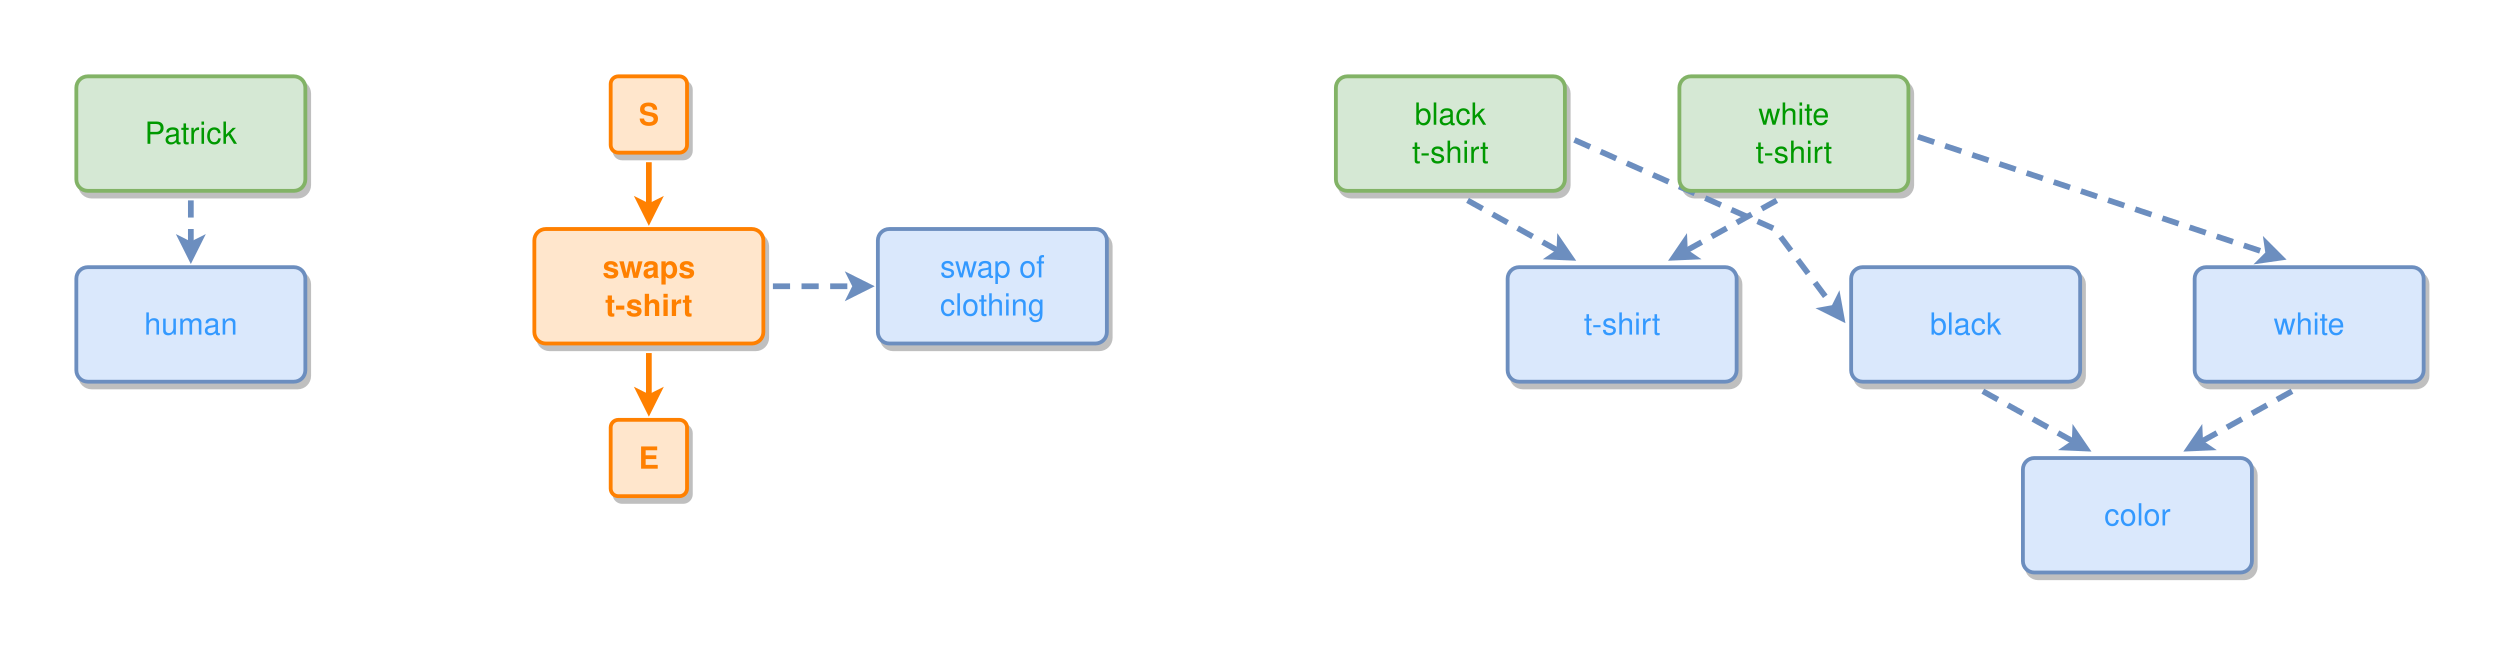
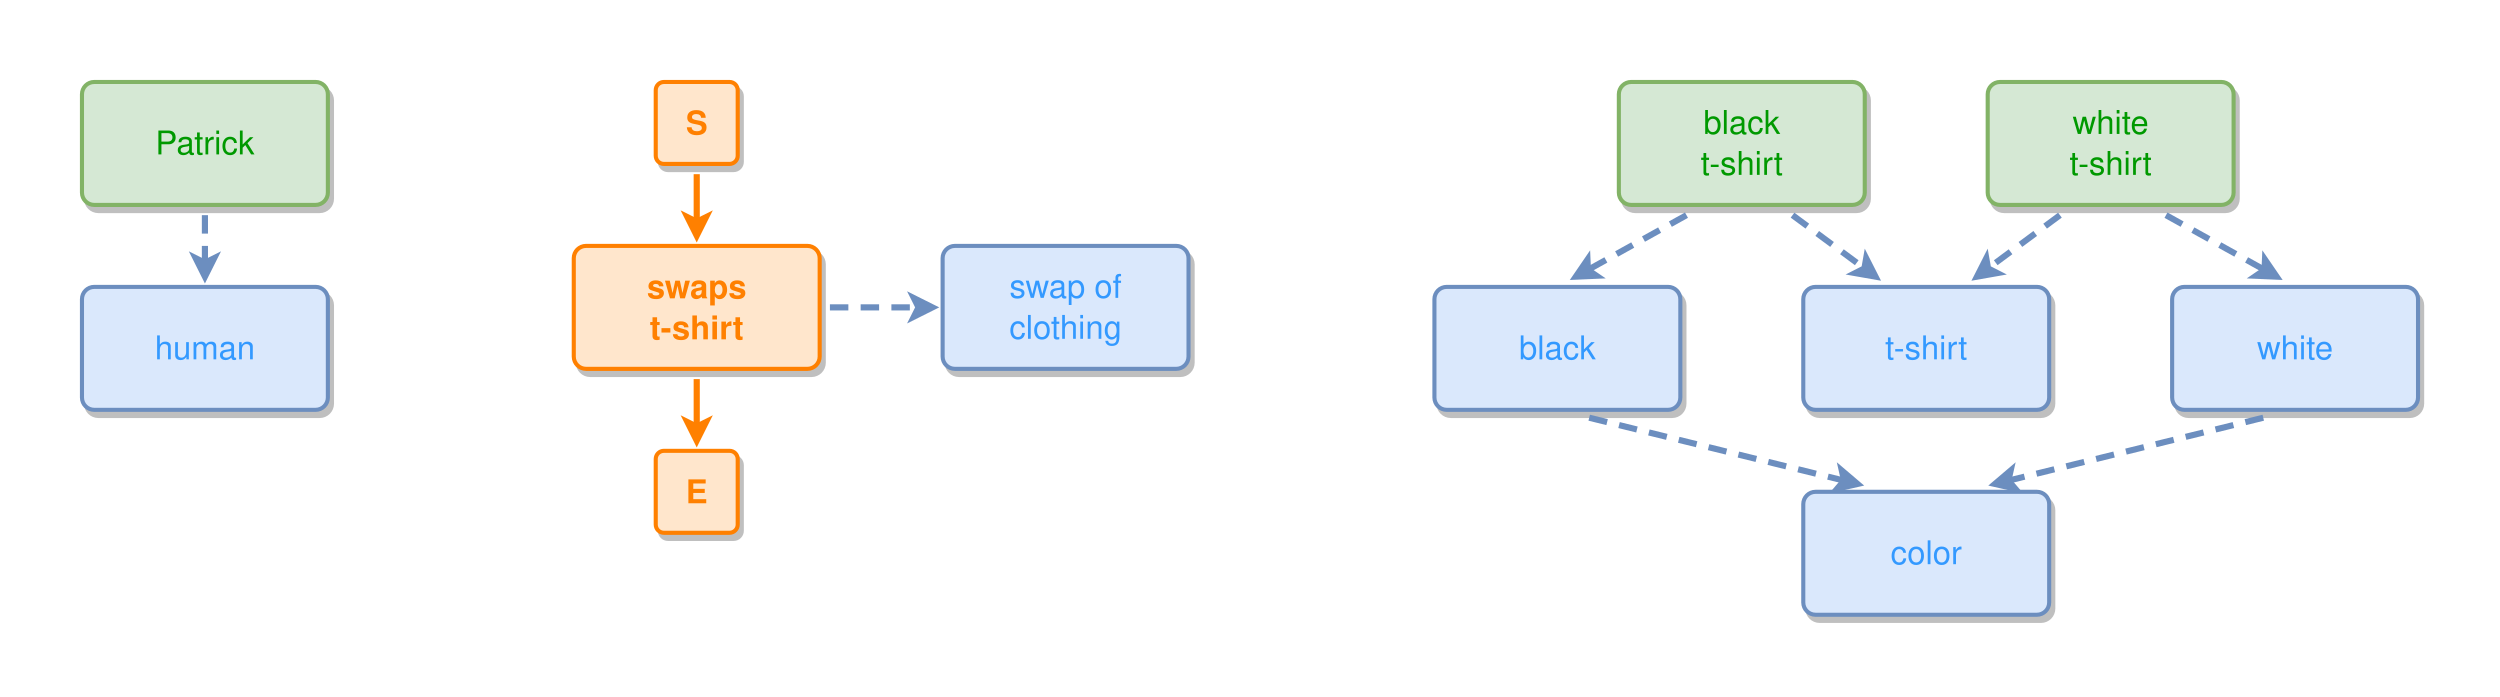
- <svg xmlns="http://www.w3.org/2000/svg" width="1310" height="340" viewBox="0 0 1310 340">
+ <svg xmlns="http://www.w3.org/2000/svg" width="1220" height="340" viewBox="0 0 1220 340">
  <defs>
  </defs>
  <g id="container-shells">
  </g>
  <g id="node-shadows">
    <rect x="40" y="40" width="120" height="60" rx="6" ry="6" fill="#000000" stroke="#000000" stroke-width="2" opacity="0.25" transform="translate(2,3)" />
-     <rect x="1060" y="240" width="120" height="60" rx="6" ry="6" fill="#000000" stroke="#000000" stroke-width="2" opacity="0.25" transform="translate(2,3)" />
+     <rect x="880" y="240" width="120" height="60" rx="6" ry="6" fill="#000000" stroke="#000000" stroke-width="2" opacity="0.25" transform="translate(2,3)" />
    <rect x="320" y="40" width="40" height="40" rx="4" ry="4" fill="#000000" stroke="#000000" stroke-width="2" opacity="0.25" transform="translate(2,3)" />
    <rect x="320" y="220" width="40" height="40" rx="4" ry="4" fill="#000000" stroke="#000000" stroke-width="2" opacity="0.25" transform="translate(2,3)" />
    <rect x="40" y="140" width="120" height="60" rx="6" ry="6" fill="#000000" stroke="#000000" stroke-width="2" opacity="0.25" transform="translate(2,3)" />
    <rect x="280" y="120" width="120" height="60" rx="6" ry="6" fill="#000000" stroke="#000000" stroke-width="2" opacity="0.25" transform="translate(2,3)" />
    <rect x="460" y="120" width="120" height="60" rx="6" ry="6" fill="#000000" stroke="#000000" stroke-width="2" opacity="0.25" transform="translate(2,3)" />
-     <rect x="700" y="40" width="120" height="60" rx="6" ry="6" fill="#000000" stroke="#000000" stroke-width="2" opacity="0.25" transform="translate(2,3)" />
-     <rect x="790" y="140" width="120" height="60" rx="6" ry="6" fill="#000000" stroke="#000000" stroke-width="2" opacity="0.25" transform="translate(2,3)" />
-     <rect x="970" y="140" width="120" height="60" rx="6" ry="6" fill="#000000" stroke="#000000" stroke-width="2" opacity="0.25" transform="translate(2,3)" />
-     <rect x="880" y="40" width="120" height="60" rx="6" ry="6" fill="#000000" stroke="#000000" stroke-width="2" opacity="0.25" transform="translate(2,3)" />
-     <rect x="1150" y="140" width="120" height="60" rx="6" ry="6" fill="#000000" stroke="#000000" stroke-width="2" opacity="0.25" transform="translate(2,3)" />
+     <rect x="790" y="40" width="120" height="60" rx="6" ry="6" fill="#000000" stroke="#000000" stroke-width="2" opacity="0.25" transform="translate(2,3)" />
+     <rect x="880" y="140" width="120" height="60" rx="6" ry="6" fill="#000000" stroke="#000000" stroke-width="2" opacity="0.25" transform="translate(2,3)" />
+     <rect x="700" y="140" width="120" height="60" rx="6" ry="6" fill="#000000" stroke="#000000" stroke-width="2" opacity="0.25" transform="translate(2,3)" />
+     <rect x="970" y="40" width="120" height="60" rx="6" ry="6" fill="#000000" stroke="#000000" stroke-width="2" opacity="0.25" transform="translate(2,3)" />
+     <rect x="1060" y="140" width="120" height="60" rx="6" ry="6" fill="#000000" stroke="#000000" stroke-width="2" opacity="0.25" transform="translate(2,3)" />
  </g>
  <g id="edges">
    <g class="edge" data-edge-idx="0" data-edge-base="expresses" data-edge-from="1" data-edge-to="2">
      <line x1="100.00" y1="105.00" x2="100.00" y2="128.25" stroke="#6c8ebf" stroke-width="3" stroke-dasharray="9 6" />
      <path d="M 100.00 135.00 L 95.50 126.00 L 100.00 128.25 L 104.50 126.00 Z" fill="#6c8ebf" stroke="#6c8ebf" stroke-width="3" stroke-miterlimit="10" />
    </g>
    <g class="edge" data-edge-idx="1" data-edge-base="leadsto" data-edge-from="11" data-edge-to="3">
      <line x1="340.00" y1="85.00" x2="340.00" y2="108.25" stroke="#ff8000" stroke-width="3" />
      <path d="M 340.00 115.00 L 335.50 106.00 L 340.00 108.25 L 344.50 106.00 Z" fill="#ff8000" stroke="#ff8000" stroke-width="3" stroke-miterlimit="10" />
    </g>
    <g class="edge" data-edge-idx="2" data-edge-base="leadsto" data-edge-from="3" data-edge-to="12">
      <line x1="340.00" y1="185.00" x2="340.00" y2="208.25" stroke="#ff8000" stroke-width="3" />
      <path d="M 340.00 215.00 L 335.50 206.00 L 340.00 208.25 L 344.50 206.00 Z" fill="#ff8000" stroke="#ff8000" stroke-width="3" stroke-miterlimit="10" />
    </g>
    <g class="edge" data-edge-idx="3" data-edge-base="expresses" data-edge-from="3" data-edge-to="4">
      <line x1="405.00" y1="150.00" x2="448.25" y2="150.00" stroke="#6c8ebf" stroke-width="3" stroke-dasharray="9 6" />
      <path d="M 455.00 150.00 L 446.00 154.50 L 448.25 150.00 L 446.00 145.50 Z" fill="#6c8ebf" stroke="#6c8ebf" stroke-width="3" stroke-miterlimit="10" />
    </g>
    <g class="edge" data-edge-idx="4" data-edge-base="expresses" data-edge-from="5" data-edge-to="6">
-       <line x1="769.00" y1="105.00" x2="817.10" y2="131.72" stroke="#6c8ebf" stroke-width="3" stroke-dasharray="9 6" />
-       <path d="M 823.00 135.00 L 812.95 134.56 L 817.10 131.72 L 817.32 126.70 Z" fill="#6c8ebf" stroke="#6c8ebf" stroke-width="3" stroke-miterlimit="10" />
+       <line x1="874.75" y1="105.00" x2="909.83" y2="130.98" stroke="#6c8ebf" stroke-width="3" stroke-dasharray="9 6" />
+       <path d="M 915.25 135.00 L 905.34 133.26 L 909.83 130.98 L 910.70 126.03 Z" fill="#6c8ebf" stroke="#6c8ebf" stroke-width="3" stroke-miterlimit="10" />
    </g>
    <g class="edge" data-edge-idx="5" data-edge-base="expresses" data-edge-from="5" data-edge-to="7">
-       <polyline points="825.00,73.33 930,120 960.95,161.27" fill="none" stroke="#6c8ebf" stroke-width="3" stroke-dasharray="9 6" />
-       <path d="M 965.00 166.67 L 956.00 162.17 L 960.95 161.27 L 963.20 156.77 Z" fill="#6c8ebf" stroke="#6c8ebf" stroke-width="3" stroke-miterlimit="10" />
+       <line x1="823.00" y1="105.00" x2="774.90" y2="131.72" stroke="#6c8ebf" stroke-width="3" stroke-dasharray="9 6" />
+       <path d="M 769.00 135.00 L 774.68 126.70 L 774.90 131.72 L 779.05 134.56 Z" fill="#6c8ebf" stroke="#6c8ebf" stroke-width="3" stroke-miterlimit="10" />
    </g>
    <g class="edge" data-edge-idx="6" data-edge-base="expresses" data-edge-from="7" data-edge-to="10">
-       <line x1="1039.00" y1="205.00" x2="1087.10" y2="231.72" stroke="#6c8ebf" stroke-width="3" stroke-dasharray="9 6" />
-       <path d="M 1093.00 235.00 L 1082.95 234.56 L 1087.10 231.72 L 1087.32 226.70 Z" fill="#6c8ebf" stroke="#6c8ebf" stroke-width="3" stroke-miterlimit="10" />
+       <line x1="775.53" y1="203.84" x2="899.91" y2="234.55" stroke="#6c8ebf" stroke-width="3" stroke-dasharray="9 6" />
+       <path d="M 906.47 236.16 L 896.65 238.38 L 899.91 234.55 L 898.81 229.64 Z" fill="#6c8ebf" stroke="#6c8ebf" stroke-width="3" stroke-miterlimit="10" />
    </g>
    <g class="edge" data-edge-idx="7" data-edge-base="expresses" data-edge-from="8" data-edge-to="6">
-       <line x1="931.00" y1="105.00" x2="882.90" y2="131.72" stroke="#6c8ebf" stroke-width="3" stroke-dasharray="9 6" />
-       <path d="M 877.00 135.00 L 882.68 126.70 L 882.90 131.72 L 887.05 134.56 Z" fill="#6c8ebf" stroke="#6c8ebf" stroke-width="3" stroke-miterlimit="10" />
+       <line x1="1005.25" y1="105.00" x2="970.17" y2="130.98" stroke="#6c8ebf" stroke-width="3" stroke-dasharray="9 6" />
+       <path d="M 964.75 135.00 L 969.30 126.03 L 970.17 130.98 L 974.66 133.26 Z" fill="#6c8ebf" stroke="#6c8ebf" stroke-width="3" stroke-miterlimit="10" />
    </g>
    <g class="edge" data-edge-idx="8" data-edge-base="expresses" data-edge-from="8" data-edge-to="9">
-       <line x1="1005.00" y1="71.67" x2="1188.60" y2="132.87" stroke="#6c8ebf" stroke-width="3" stroke-dasharray="9 6" />
-       <path d="M 1195.00 135.00 L 1185.04 136.42 L 1188.60 132.87 L 1187.88 127.88 Z" fill="#6c8ebf" stroke="#6c8ebf" stroke-width="3" stroke-miterlimit="10" />
+       <line x1="1057.00" y1="105.00" x2="1105.10" y2="131.72" stroke="#6c8ebf" stroke-width="3" stroke-dasharray="9 6" />
+       <path d="M 1111.00 135.00 L 1100.95 134.56 L 1105.10 131.72 L 1105.32 126.70 Z" fill="#6c8ebf" stroke="#6c8ebf" stroke-width="3" stroke-miterlimit="10" />
    </g>
    <g class="edge" data-edge-idx="9" data-edge-base="expresses" data-edge-from="9" data-edge-to="10">
-       <line x1="1201.00" y1="205.00" x2="1152.90" y2="231.72" stroke="#6c8ebf" stroke-width="3" stroke-dasharray="9 6" />
-       <path d="M 1147.00 235.00 L 1152.68 226.70 L 1152.90 231.72 L 1157.05 234.56 Z" fill="#6c8ebf" stroke="#6c8ebf" stroke-width="3" stroke-miterlimit="10" />
+       <line x1="1104.47" y1="203.84" x2="980.09" y2="234.55" stroke="#6c8ebf" stroke-width="3" stroke-dasharray="9 6" />
+       <path d="M 973.53 236.16 L 981.19 229.64 L 980.09 234.55 L 983.35 238.38 Z" fill="#6c8ebf" stroke="#6c8ebf" stroke-width="3" stroke-miterlimit="10" />
    </g>
  </g>
  <g id="nodes">
    <rect x="40" y="40" width="120" height="60" rx="6" ry="6" fill="#d5e8d4" stroke="#82b366" stroke-width="2" />
    <text x="100" y="70" text-anchor="middle" dominant-baseline="middle" font-family="Helvetica,Inter,Segoe UI,Arial" font-size="16" font-weight="normal" fill="#009900">Patrick</text>
-     <rect x="1060" y="240" width="120" height="60" rx="6" ry="6" fill="#dae8fc" stroke="#6c8ebf" stroke-width="2" />
-     <text x="1120" y="270" text-anchor="middle" dominant-baseline="middle" font-family="Helvetica,Inter,Segoe UI,Arial" font-size="16" font-weight="normal" fill="#3399ff">color</text>
+     <rect x="880" y="240" width="120" height="60" rx="6" ry="6" fill="#dae8fc" stroke="#6c8ebf" stroke-width="2" />
+     <text x="940" y="270" text-anchor="middle" dominant-baseline="middle" font-family="Helvetica,Inter,Segoe UI,Arial" font-size="16" font-weight="normal" fill="#3399ff">color</text>
    <rect x="320" y="40" width="40" height="40" rx="4" ry="4" fill="#ffe6cc" stroke="#ff8000" stroke-width="2" />
    <text x="340" y="60" text-anchor="middle" dominant-baseline="middle" font-family="Helvetica,Inter,Segoe UI,Arial" font-size="16" font-weight="bold" fill="#ff8000">S</text>
    <rect x="320" y="220" width="40" height="40" rx="4" ry="4" fill="#ffe6cc" stroke="#ff8000" stroke-width="2" />
    <text x="340" y="240" text-anchor="middle" dominant-baseline="middle" font-family="Helvetica,Inter,Segoe UI,Arial" font-size="16" font-weight="bold" fill="#ff8000">E</text>
    <rect x="40" y="140" width="120" height="60" rx="6" ry="6" fill="#dae8fc" stroke="#6c8ebf" stroke-width="2" />
    <text x="100" y="170" text-anchor="middle" dominant-baseline="middle" font-family="Helvetica,Inter,Segoe UI,Arial" font-size="16" font-weight="normal" fill="#3399ff">human</text>
    <rect x="280" y="120" width="120" height="60" rx="6" ry="6" fill="#ffe6cc" stroke="#ff8000" stroke-width="2" />
    <text x="340" y="140" text-anchor="middle" dominant-baseline="middle" font-family="Helvetica,Inter,Segoe UI,Arial" font-size="16" font-weight="bold" fill="#ff8000">swaps</text>
    <text x="340" y="160" text-anchor="middle" dominant-baseline="middle" font-family="Helvetica,Inter,Segoe UI,Arial" font-size="16" font-weight="bold" fill="#ff8000">t-shirt</text>
    <rect x="460" y="120" width="120" height="60" rx="6" ry="6" fill="#dae8fc" stroke="#6c8ebf" stroke-width="2" />
    <text x="520" y="140" text-anchor="middle" dominant-baseline="middle" font-family="Helvetica,Inter,Segoe UI,Arial" font-size="16" font-weight="normal" fill="#3399ff">swap of</text>
    <text x="520" y="160" text-anchor="middle" dominant-baseline="middle" font-family="Helvetica,Inter,Segoe UI,Arial" font-size="16" font-weight="normal" fill="#3399ff">clothing</text>
-     <rect x="700" y="40" width="120" height="60" rx="6" ry="6" fill="#d5e8d4" stroke="#82b366" stroke-width="2" />
-     <text x="760" y="60" text-anchor="middle" dominant-baseline="middle" font-family="Helvetica,Inter,Segoe UI,Arial" font-size="16" font-weight="normal" fill="#009900">black</text>
-     <text x="760" y="80" text-anchor="middle" dominant-baseline="middle" font-family="Helvetica,Inter,Segoe UI,Arial" font-size="16" font-weight="normal" fill="#009900">t-shirt</text>
-     <rect x="790" y="140" width="120" height="60" rx="6" ry="6" fill="#dae8fc" stroke="#6c8ebf" stroke-width="2" />
-     <text x="850" y="170" text-anchor="middle" dominant-baseline="middle" font-family="Helvetica,Inter,Segoe UI,Arial" font-size="16" font-weight="normal" fill="#3399ff">t-shirt</text>
-     <rect x="970" y="140" width="120" height="60" rx="6" ry="6" fill="#dae8fc" stroke="#6c8ebf" stroke-width="2" />
-     <text x="1030" y="170" text-anchor="middle" dominant-baseline="middle" font-family="Helvetica,Inter,Segoe UI,Arial" font-size="16" font-weight="normal" fill="#3399ff">black</text>
-     <rect x="880" y="40" width="120" height="60" rx="6" ry="6" fill="#d5e8d4" stroke="#82b366" stroke-width="2" />
-     <text x="940" y="60" text-anchor="middle" dominant-baseline="middle" font-family="Helvetica,Inter,Segoe UI,Arial" font-size="16" font-weight="normal" fill="#009900">white</text>
-     <text x="940" y="80" text-anchor="middle" dominant-baseline="middle" font-family="Helvetica,Inter,Segoe UI,Arial" font-size="16" font-weight="normal" fill="#009900">t-shirt</text>
-     <rect x="1150" y="140" width="120" height="60" rx="6" ry="6" fill="#dae8fc" stroke="#6c8ebf" stroke-width="2" />
-     <text x="1210" y="170" text-anchor="middle" dominant-baseline="middle" font-family="Helvetica,Inter,Segoe UI,Arial" font-size="16" font-weight="normal" fill="#3399ff">white</text>
+     <rect x="790" y="40" width="120" height="60" rx="6" ry="6" fill="#d5e8d4" stroke="#82b366" stroke-width="2" />
+     <text x="850" y="60" text-anchor="middle" dominant-baseline="middle" font-family="Helvetica,Inter,Segoe UI,Arial" font-size="16" font-weight="normal" fill="#009900">black</text>
+     <text x="850" y="80" text-anchor="middle" dominant-baseline="middle" font-family="Helvetica,Inter,Segoe UI,Arial" font-size="16" font-weight="normal" fill="#009900">t-shirt</text>
+     <rect x="880" y="140" width="120" height="60" rx="6" ry="6" fill="#dae8fc" stroke="#6c8ebf" stroke-width="2" />
+     <text x="940" y="170" text-anchor="middle" dominant-baseline="middle" font-family="Helvetica,Inter,Segoe UI,Arial" font-size="16" font-weight="normal" fill="#3399ff">t-shirt</text>
+     <rect x="700" y="140" width="120" height="60" rx="6" ry="6" fill="#dae8fc" stroke="#6c8ebf" stroke-width="2" />
+     <text x="760" y="170" text-anchor="middle" dominant-baseline="middle" font-family="Helvetica,Inter,Segoe UI,Arial" font-size="16" font-weight="normal" fill="#3399ff">black</text>
+     <rect x="970" y="40" width="120" height="60" rx="6" ry="6" fill="#d5e8d4" stroke="#82b366" stroke-width="2" />
+     <text x="1030" y="60" text-anchor="middle" dominant-baseline="middle" font-family="Helvetica,Inter,Segoe UI,Arial" font-size="16" font-weight="normal" fill="#009900">white</text>
+     <text x="1030" y="80" text-anchor="middle" dominant-baseline="middle" font-family="Helvetica,Inter,Segoe UI,Arial" font-size="16" font-weight="normal" fill="#009900">t-shirt</text>
+     <rect x="1060" y="140" width="120" height="60" rx="6" ry="6" fill="#dae8fc" stroke="#6c8ebf" stroke-width="2" />
+     <text x="1120" y="170" text-anchor="middle" dominant-baseline="middle" font-family="Helvetica,Inter,Segoe UI,Arial" font-size="16" font-weight="normal" fill="#3399ff">white</text>
  </g>
</svg>
